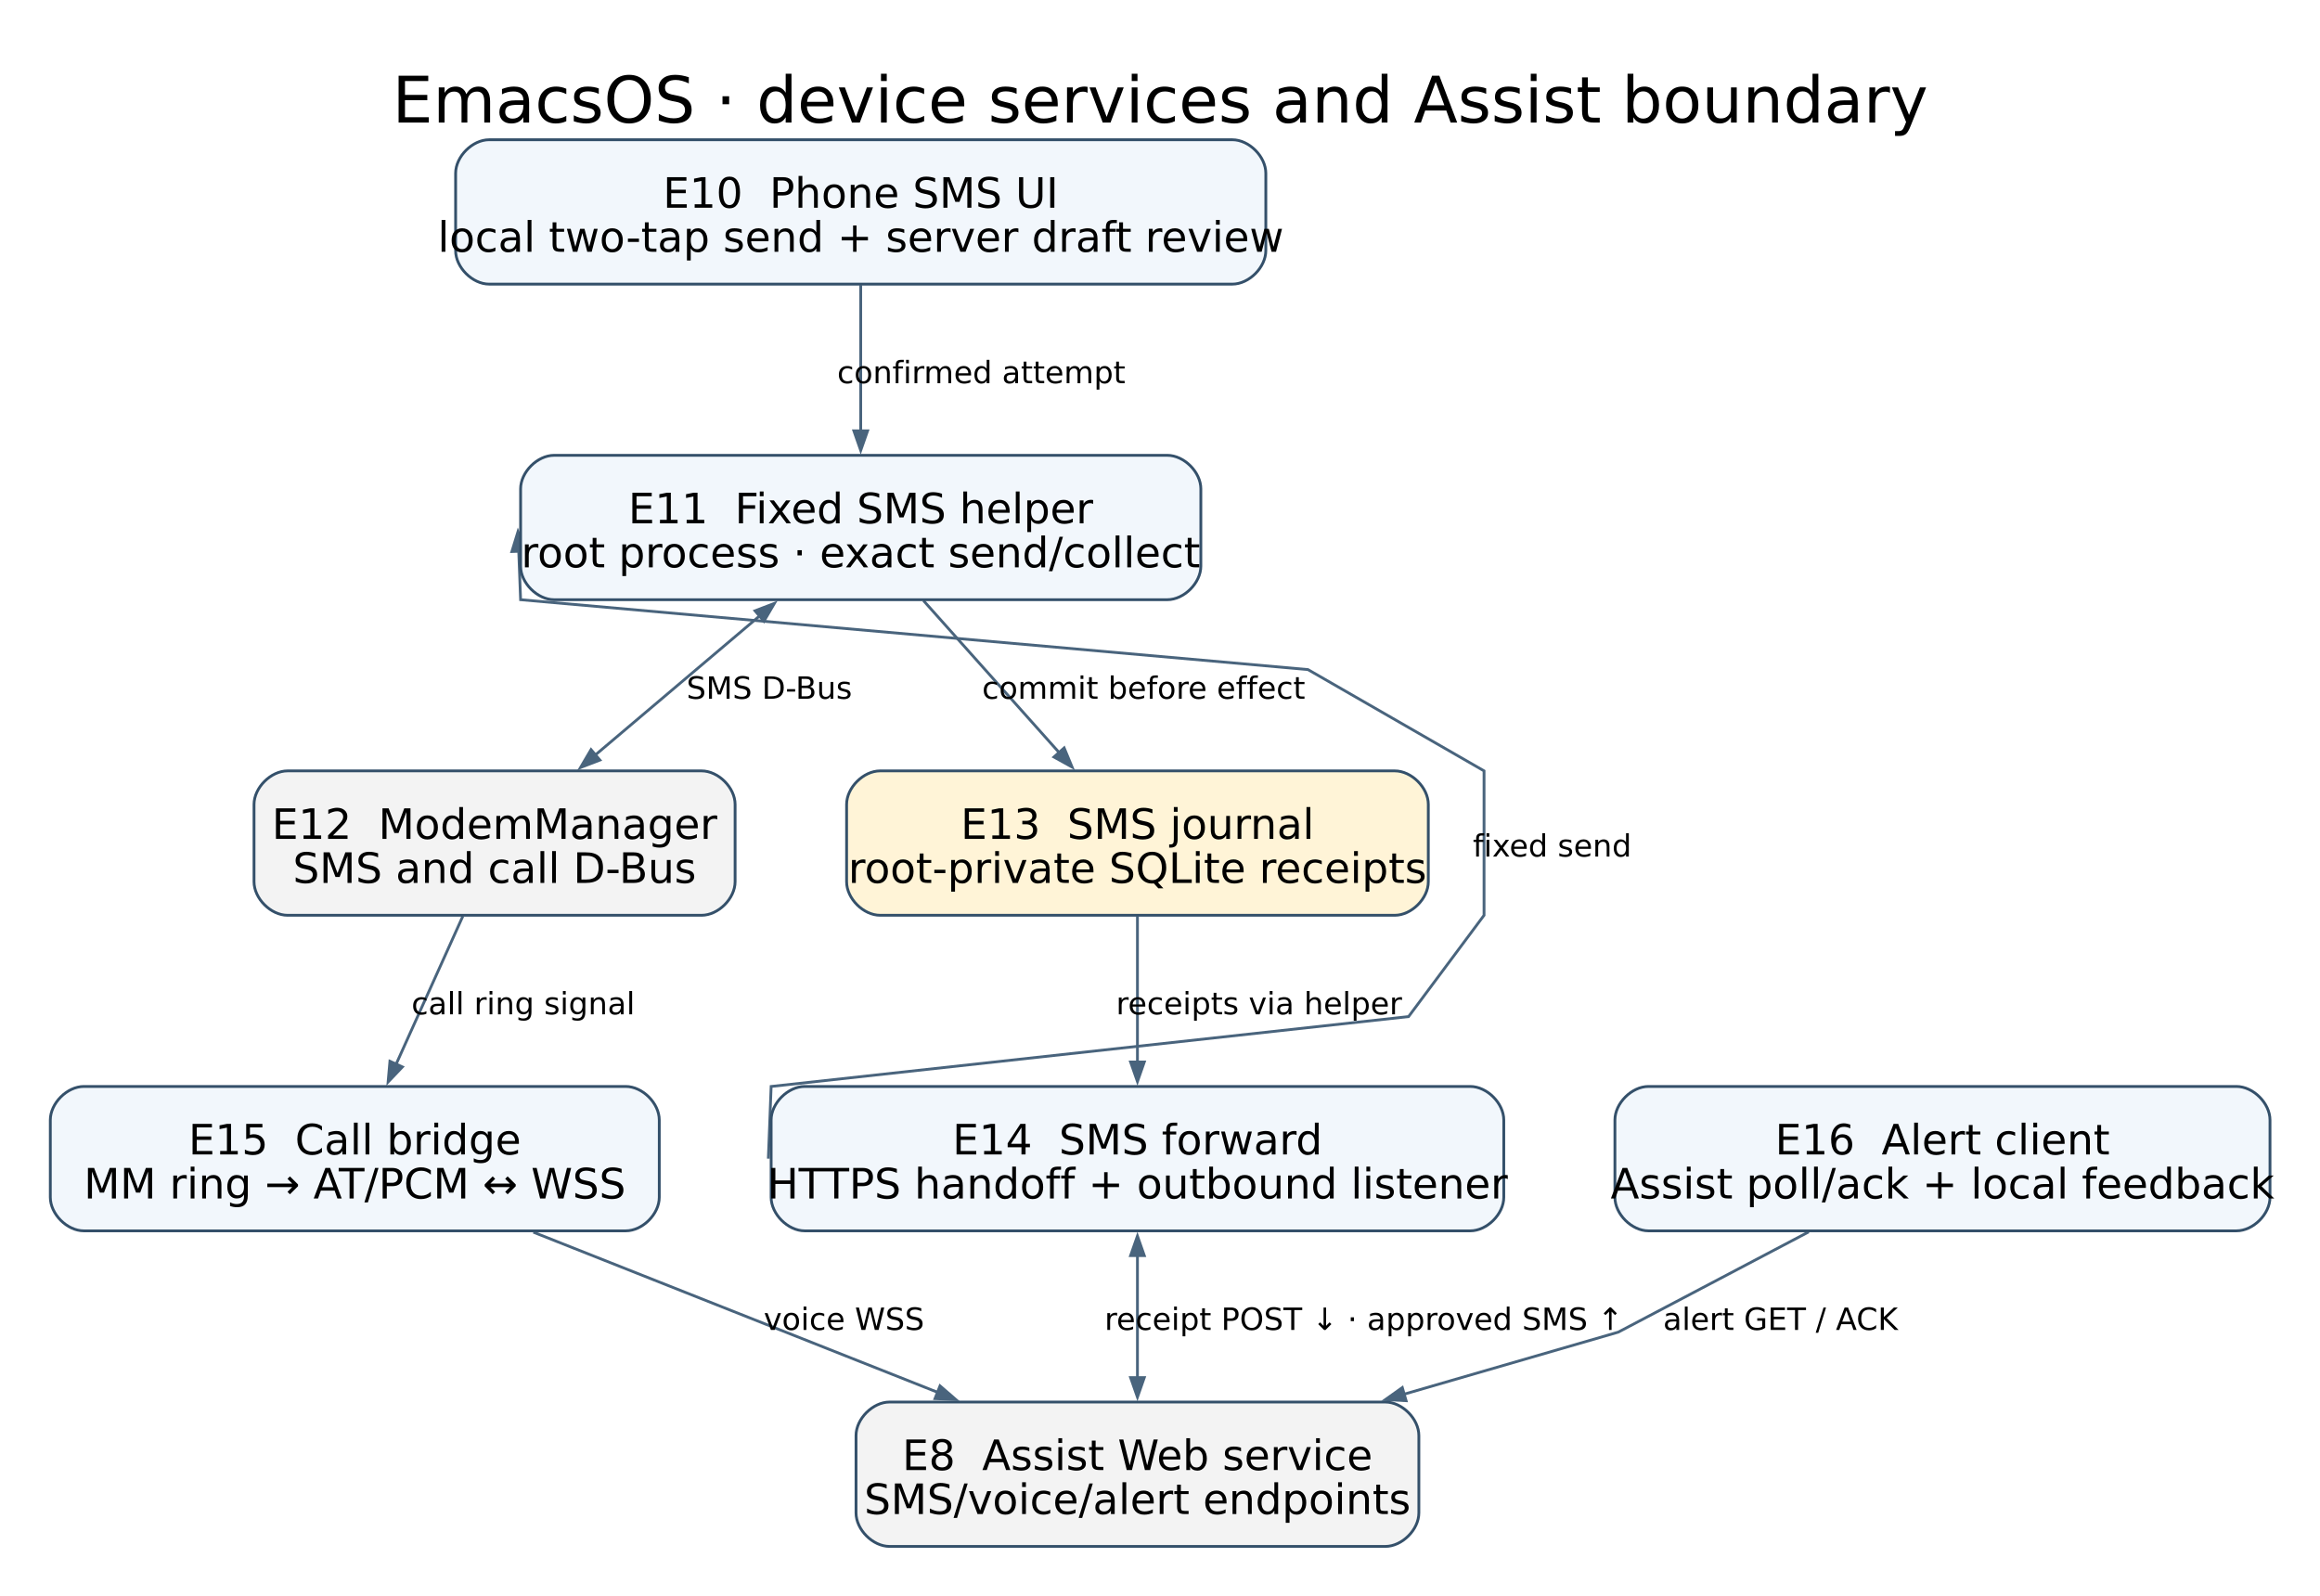
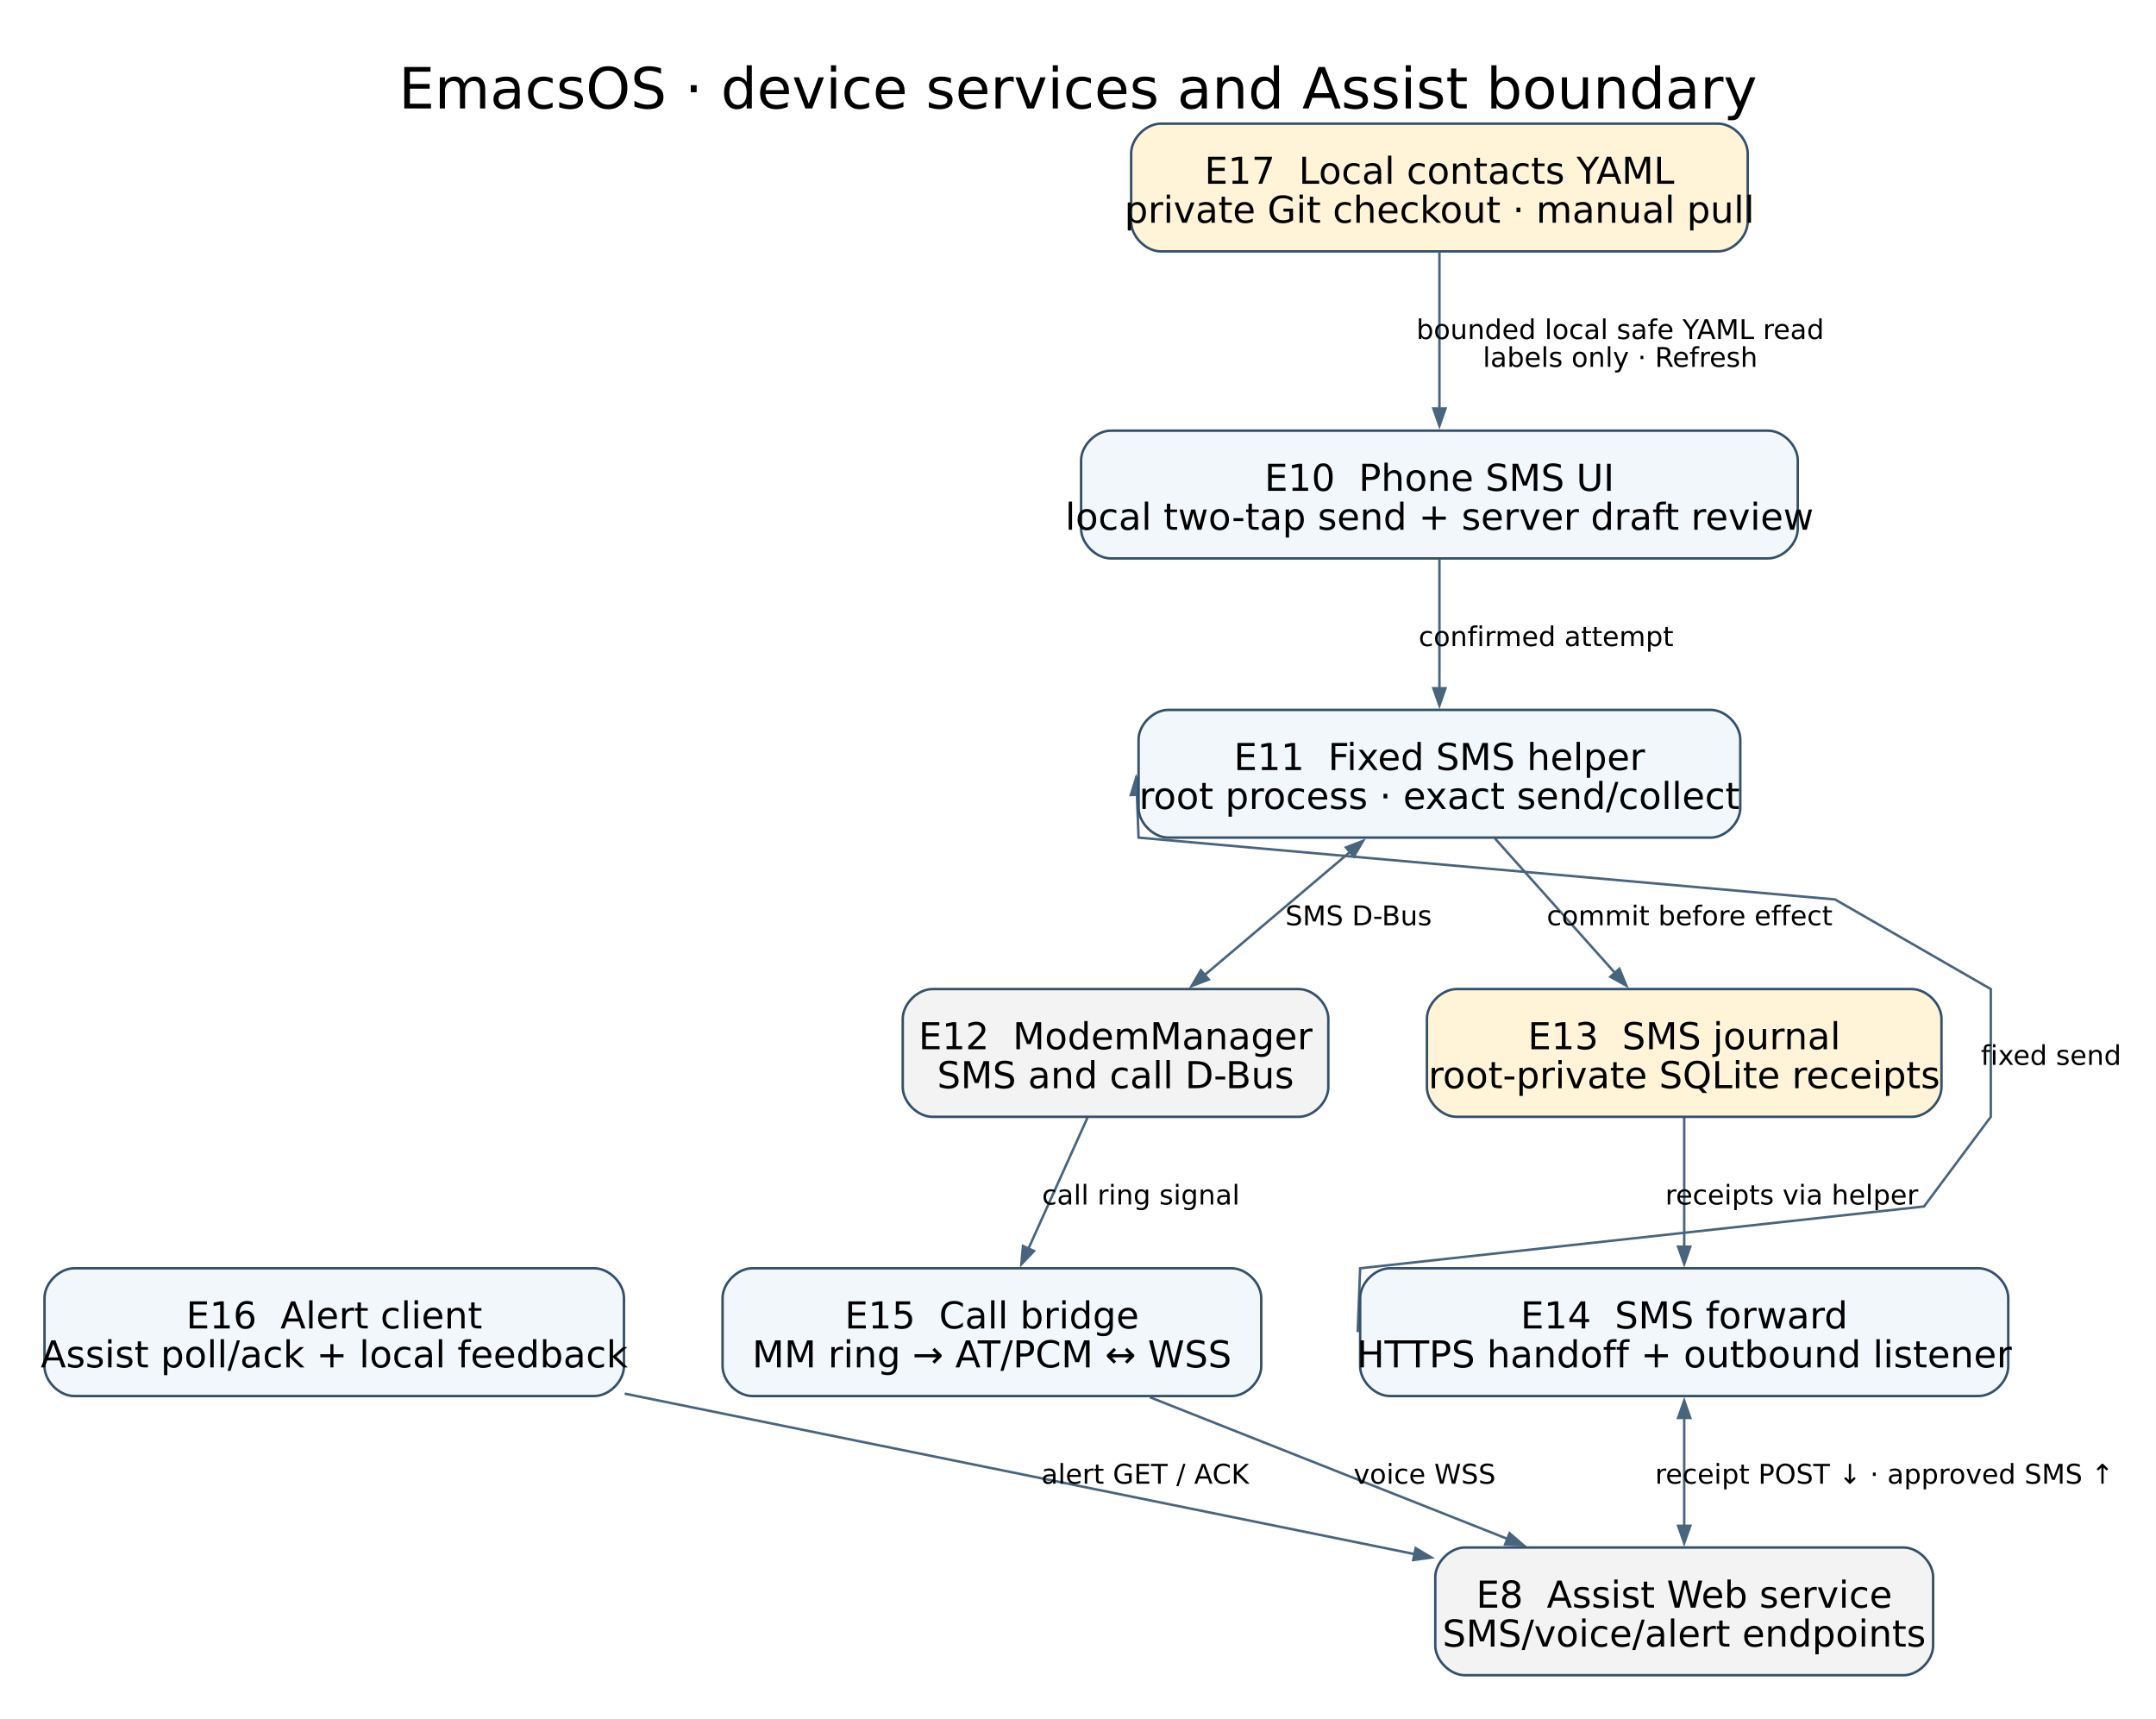
- <svg xmlns="http://www.w3.org/2000/svg" width="830pt" height="571pt" viewBox="0.00 0.00 830.00 571.00">
-   <g id="graph0" class="graph" transform="scale(1 1) rotate(0) translate(18 553.3)">
-     <polygon fill="white" stroke="none" points="-18,18 -18,-553.3 812.11,-553.3 812.11,18 -18,18" />
-     <text xml:space="preserve" text-anchor="middle" x="397.06" y="-509.45" font-family="DejaVu Sans" font-size="23.00">EmacsOS · device services and Assist boundary</text>
-     <g id="edge1" class="edge">
-       <path fill="none" stroke="#49647d" d="M289.93,-451.3C289.93,-435.85 289.93,-415.86 289.93,-399.07" />
-       <polygon fill="#49647d" stroke="#49647d" points="292.38,-399.14 289.93,-392.14 287.48,-399.14 292.38,-399.14" />
-       <text xml:space="preserve" text-anchor="middle" x="333.06" y="-416.19" font-family="DejaVu Sans" font-size="11.00">confirmed attempt</text>
-     </g>
+ <svg xmlns="http://www.w3.org/2000/svg" width="872pt" height="695pt" viewBox="0.00 0.00 872.00 695.00">
+   <g id="graph0" class="graph" transform="scale(1 1) rotate(0) translate(18 677.46)">
+     <polygon fill="white" stroke="none" points="-18,18 -18,-677.46 853.93,-677.46 853.93,18 -18,18" />
+     <text xml:space="preserve" text-anchor="middle" x="417.97" y="-633.61" font-family="DejaVu Sans" font-size="23.00">EmacsOS · device services and Assist boundary</text>
    <g id="edge2" class="edge">
-       <path fill="none" stroke="#49647d" d="M253.73,-332.91C235.29,-317.3 212.96,-298.39 194.6,-282.85" />
-       <polygon fill="#49647d" stroke="#49647d" points="252.12,-334.76 259.05,-337.41 255.29,-331.02 252.12,-334.76" />
-       <polygon fill="#49647d" stroke="#49647d" points="196.62,-281.35 189.69,-278.7 193.45,-285.09 196.62,-281.35" />
-       <text xml:space="preserve" text-anchor="middle" x="257.23" y="-303.28" font-family="DejaVu Sans" font-size="11.00">SMS D-Bus</text>
+       <path fill="none" stroke="#49647d" d="M564.18,-451.3C564.18,-435.85 564.18,-415.86 564.18,-399.07" />
+       <polygon fill="#49647d" stroke="#49647d" points="566.63,-399.14 564.18,-392.14 561.73,-399.14 566.63,-399.14" />
+       <text xml:space="preserve" text-anchor="middle" x="607.31" y="-416.19" font-family="DejaVu Sans" font-size="11.00">confirmed attempt</text>
    </g>
    <g id="edge3" class="edge">
-       <path fill="none" stroke="#49647d" d="M312.39,-338.39C326.82,-322.23 345.68,-301.11 361.06,-283.87" />
-       <polygon fill="#49647d" stroke="#49647d" points="362.71,-285.7 365.55,-278.85 359.06,-282.44 362.71,-285.7" />
-       <text xml:space="preserve" text-anchor="middle" x="391.15" y="-303.28" font-family="DejaVu Sans" font-size="11.00">commit before effect</text>
+       <path fill="none" stroke="#49647d" d="M527.98,-332.91C509.54,-317.3 487.21,-298.39 468.85,-282.85" />
+       <polygon fill="#49647d" stroke="#49647d" points="526.37,-334.76 533.3,-337.41 529.54,-331.02 526.37,-334.76" />
+       <polygon fill="#49647d" stroke="#49647d" points="470.87,-281.35 463.94,-278.7 467.7,-285.09 470.87,-281.35" />
+       <text xml:space="preserve" text-anchor="middle" x="531.48" y="-303.28" font-family="DejaVu Sans" font-size="11.00">SMS D-Bus</text>
+     </g>
+     <g id="edge4" class="edge">
+       <path fill="none" stroke="#49647d" d="M586.64,-338.39C601.07,-322.23 619.93,-301.11 635.31,-283.87" />
+       <polygon fill="#49647d" stroke="#49647d" points="636.96,-285.7 639.8,-278.85 633.31,-282.44 636.96,-285.7" />
+       <text xml:space="preserve" text-anchor="middle" x="665.4" y="-303.28" font-family="DejaVu Sans" font-size="11.00">commit before effect</text>
+     </g>
+     <g id="edge8" class="edge">
+       <path fill="none" stroke="#49647d" d="M421.83,-225.48C414.74,-209.74 405.53,-189.31 397.87,-172.33" />
+       <polygon fill="#49647d" stroke="#49647d" points="400.21,-171.56 395.1,-166.19 395.75,-173.58 400.21,-171.56" />
+       <text xml:space="preserve" text-anchor="middle" x="443.43" y="-190.37" font-family="DejaVu Sans" font-size="11.00">call ring signal</text>
+     </g>
+     <g id="edge5" class="edge">
+       <path fill="none" stroke="#49647d" d="M663.18,-225.48C663.18,-210.03 663.18,-190.04 663.18,-173.25" />
+       <polygon fill="#49647d" stroke="#49647d" points="665.63,-173.32 663.18,-166.32 660.73,-173.32 665.63,-173.32" />
+       <text xml:space="preserve" text-anchor="middle" x="706.68" y="-190.37" font-family="DejaVu Sans" font-size="11.00">receipts via helper</text>
    </g>
    <g id="edge7" class="edge">
-       <path fill="none" stroke="#49647d" d="M147.58,-225.48C140.49,-209.74 131.28,-189.31 123.62,-172.33" />
-       <polygon fill="#49647d" stroke="#49647d" points="125.96,-171.56 120.85,-166.19 121.5,-173.58 125.96,-171.56" />
-       <text xml:space="preserve" text-anchor="middle" x="169.18" y="-190.37" font-family="DejaVu Sans" font-size="11.00">call ring signal</text>
-     </g>
-     <g id="edge4" class="edge">
-       <path fill="none" stroke="#49647d" d="M388.93,-225.48C388.93,-210.03 388.93,-190.04 388.93,-173.25" />
-       <polygon fill="#49647d" stroke="#49647d" points="391.38,-173.32 388.93,-166.32 386.48,-173.32 391.38,-173.32" />
-       <text xml:space="preserve" text-anchor="middle" x="432.43" y="-190.37" font-family="DejaVu Sans" font-size="11.00">receipts via helper</text>
+       <path fill="none" stroke="#49647d" d="M531.12,-138.74C531.12,-138.74 532.12,-164.57 532.12,-164.57 532.12,-164.57 760.18,-189.57 760.18,-189.57 760.18,-189.57 787.18,-225.82 787.18,-225.82 787.18,-225.82 787.18,-277.48 787.18,-277.48 787.18,-277.48 724.18,-313.73 724.18,-313.73 724.18,-313.73 442.5,-338.73 442.5,-338.73 442.5,-338.73 442.12,-348.57 441.83,-356.1" />
+       <polygon fill="#49647d" stroke="#49647d" points="439.38,-355.96 441.56,-363.05 444.28,-356.15 439.38,-355.96" />
+       <text xml:space="preserve" text-anchor="middle" x="811.56" y="-246.82" font-family="DejaVu Sans" font-size="11.00">fixed send</text>
    </g>
    <g id="edge6" class="edge">
-       <path fill="none" stroke="#49647d" d="M256.88,-138.74C256.88,-138.74 257.88,-164.57 257.88,-164.57 257.88,-164.57 485.93,-189.57 485.93,-189.57 485.93,-189.57 512.93,-225.82 512.93,-225.82 512.93,-225.82 512.93,-277.48 512.93,-277.48 512.93,-277.48 449.93,-313.73 449.93,-313.73 449.93,-313.73 168.25,-338.73 168.25,-338.73 168.25,-338.73 167.87,-348.57 167.58,-356.1" />
-       <polygon fill="#49647d" stroke="#49647d" points="165.13,-355.96 167.31,-363.05 170.03,-356.15 165.13,-355.96" />
-       <text xml:space="preserve" text-anchor="middle" x="537.31" y="-246.82" font-family="DejaVu Sans" font-size="11.00">fixed send</text>
-     </g>
-     <g id="edge5" class="edge">
-       <path fill="none" stroke="#49647d" d="M388.93,-104.12C388.93,-90.2 388.93,-74.11 388.93,-60.22" />
-       <polygon fill="#49647d" stroke="#49647d" points="386.48,-104.06 388.93,-111.06 391.38,-104.06 386.48,-104.06" />
-       <polygon fill="#49647d" stroke="#49647d" points="391.38,-60.41 388.93,-53.41 386.48,-60.41 391.38,-60.41" />
-       <text xml:space="preserve" text-anchor="middle" x="469.93" y="-77.46" font-family="DejaVu Sans" font-size="11.00">receipt POST ↓ · approved SMS ↑</text>
-     </g>
-     <g id="edge8" class="edge">
-       <path fill="none" stroke="#49647d" d="M172.82,-112.43C215.91,-95.37 272.82,-72.82 317.42,-55.15" />
-       <polygon fill="#49647d" stroke="#49647d" points="318.3,-57.44 323.91,-52.58 316.5,-52.88 318.3,-57.44" />
-       <text xml:space="preserve" text-anchor="middle" x="283.95" y="-77.46" font-family="DejaVu Sans" font-size="11.00">voice WSS</text>
+       <path fill="none" stroke="#49647d" d="M663.18,-104.12C663.18,-90.2 663.18,-74.11 663.18,-60.22" />
+       <polygon fill="#49647d" stroke="#49647d" points="660.73,-104.06 663.18,-111.06 665.63,-104.06 660.73,-104.06" />
+       <polygon fill="#49647d" stroke="#49647d" points="665.63,-60.41 663.18,-53.41 660.73,-60.41 665.63,-60.41" />
+       <text xml:space="preserve" text-anchor="middle" x="744.18" y="-77.46" font-family="DejaVu Sans" font-size="11.00">receipt POST ↓ · approved SMS ↑</text>
    </g>
    <g id="edge9" class="edge">
-       <path fill="none" stroke="#49647d" d="M629.08,-112.54C597.13,-95.72 560.93,-76.66 560.93,-76.66 560.93,-76.66 523.87,-65.92 484.16,-54.42" />
-       <polygon fill="#49647d" stroke="#49647d" points="485.05,-52.13 477.64,-52.53 483.69,-56.83 485.05,-52.13" />
-       <text xml:space="preserve" text-anchor="middle" x="619" y="-77.46" font-family="DejaVu Sans" font-size="11.00">alert GET / ACK</text>
+       <path fill="none" stroke="#49647d" d="M447.07,-112.43C490.16,-95.37 547.07,-72.82 591.67,-55.15" />
+       <polygon fill="#49647d" stroke="#49647d" points="592.55,-57.44 598.16,-52.58 590.75,-52.88 592.55,-57.44" />
+       <text xml:space="preserve" text-anchor="middle" x="558.2" y="-77.46" font-family="DejaVu Sans" font-size="11.00">voice WSS</text>
+     </g>
+     <g id="edge10" class="edge">
+       <path fill="none" stroke="#49647d" d="M234.65,-113.88C329.42,-94.63 461.71,-67.75 554.16,-48.98" />
+       <polygon fill="#49647d" stroke="#49647d" points="554.56,-51.39 560.93,-47.6 553.58,-46.59 554.56,-51.39" />
+       <text xml:space="preserve" text-anchor="middle" x="445.18" y="-77.46" font-family="DejaVu Sans" font-size="11.00">alert GET / ACK</text>
+     </g>
+     <g id="edge1" class="edge">
+       <path fill="none" stroke="#49647d" d="M564.18,-575.32C564.18,-557.06 564.18,-532.2 564.18,-512.25" />
+       <polygon fill="#49647d" stroke="#49647d" points="566.63,-512.26 564.18,-505.26 561.73,-512.26 566.63,-512.26" />
+       <text xml:space="preserve" text-anchor="middle" x="637.31" y="-540.35" font-family="DejaVu Sans" font-size="11.00">bounded local safe YAML read</text>
+       <text xml:space="preserve" text-anchor="middle" x="637.31" y="-529.1" font-family="DejaVu Sans" font-size="11.00">labels only · Refresh</text>
    </g>
    <g id="node1" class="node">
-       <path fill="#f2f7fc" stroke="#34506a" d="M422.86,-503.3C422.86,-503.3 157,-503.3 157,-503.3 151,-503.3 145,-497.3 145,-491.3 145,-491.3 145,-463.64 145,-463.64 145,-457.64 151,-451.64 157,-451.64 157,-451.64 422.86,-451.64 422.86,-451.64 428.86,-451.64 434.86,-457.64 434.86,-463.64 434.86,-463.64 434.86,-491.3 434.86,-491.3 434.86,-497.3 428.86,-503.3 422.86,-503.3" />
-       <text xml:space="preserve" text-anchor="middle" x="289.93" y="-478.97" font-family="DejaVu Sans" font-size="15.00">E10  Phone SMS UI</text>
-       <text xml:space="preserve" text-anchor="middle" x="289.93" y="-463.22" font-family="DejaVu Sans" font-size="15.00">local two-tap send + server draft review</text>
+       <path fill="#f2f7fc" stroke="#34506a" d="M697.11,-503.3C697.11,-503.3 431.25,-503.3 431.25,-503.3 425.25,-503.3 419.25,-497.3 419.25,-491.3 419.25,-491.3 419.25,-463.64 419.25,-463.64 419.25,-457.64 425.25,-451.64 431.25,-451.64 431.25,-451.64 697.11,-451.64 697.11,-451.64 703.11,-451.64 709.11,-457.64 709.11,-463.64 709.11,-463.64 709.11,-491.3 709.11,-491.3 709.11,-497.3 703.11,-503.3 697.11,-503.3" />
+       <text xml:space="preserve" text-anchor="middle" x="564.18" y="-478.97" font-family="DejaVu Sans" font-size="15.00">E10  Phone SMS UI</text>
+       <text xml:space="preserve" text-anchor="middle" x="564.18" y="-463.22" font-family="DejaVu Sans" font-size="15.00">local two-tap send + server draft review</text>
    </g>
    <g id="node2" class="node">
-       <path fill="#f2f7fc" stroke="#34506a" d="M399.61,-390.39C399.61,-390.39 180.25,-390.39 180.25,-390.39 174.25,-390.39 168.25,-384.39 168.25,-378.39 168.25,-378.39 168.25,-350.73 168.25,-350.73 168.25,-344.73 174.25,-338.73 180.25,-338.73 180.25,-338.73 399.61,-338.73 399.61,-338.73 405.61,-338.73 411.61,-344.73 411.61,-350.73 411.61,-350.73 411.61,-378.39 411.61,-378.39 411.61,-384.39 405.61,-390.39 399.61,-390.39" />
-       <text xml:space="preserve" text-anchor="middle" x="289.93" y="-366.06" font-family="DejaVu Sans" font-size="15.00">E11  Fixed SMS helper</text>
-       <text xml:space="preserve" text-anchor="middle" x="289.93" y="-350.31" font-family="DejaVu Sans" font-size="15.00">root process · exact send/collect</text>
+       <path fill="#f2f7fc" stroke="#34506a" d="M673.86,-390.39C673.86,-390.39 454.5,-390.39 454.5,-390.39 448.5,-390.39 442.5,-384.39 442.5,-378.39 442.5,-378.39 442.5,-350.73 442.5,-350.73 442.5,-344.73 448.5,-338.73 454.5,-338.73 454.5,-338.73 673.86,-338.73 673.86,-338.73 679.86,-338.73 685.86,-344.73 685.86,-350.73 685.86,-350.73 685.86,-378.39 685.86,-378.39 685.86,-384.39 679.86,-390.39 673.86,-390.39" />
+       <text xml:space="preserve" text-anchor="middle" x="564.18" y="-366.06" font-family="DejaVu Sans" font-size="15.00">E11  Fixed SMS helper</text>
+       <text xml:space="preserve" text-anchor="middle" x="564.18" y="-350.31" font-family="DejaVu Sans" font-size="15.00">root process · exact send/collect</text>
    </g>
    <g id="node3" class="node">
-       <path fill="#f3f3f3" stroke="#34506a" d="M232.99,-277.48C232.99,-277.48 84.88,-277.48 84.88,-277.48 78.88,-277.48 72.88,-271.48 72.88,-265.48 72.88,-265.48 72.88,-237.82 72.88,-237.82 72.88,-231.82 78.88,-225.82 84.88,-225.82 84.88,-225.82 232.99,-225.82 232.99,-225.82 238.99,-225.82 244.99,-231.82 244.99,-237.82 244.99,-237.82 244.99,-265.48 244.99,-265.48 244.99,-271.48 238.99,-277.48 232.99,-277.48" />
-       <text xml:space="preserve" text-anchor="middle" x="158.93" y="-253.15" font-family="DejaVu Sans" font-size="15.00">E12  ModemManager</text>
-       <text xml:space="preserve" text-anchor="middle" x="158.93" y="-237.4" font-family="DejaVu Sans" font-size="15.00">SMS and call D-Bus</text>
+       <path fill="#f3f3f3" stroke="#34506a" d="M507.24,-277.48C507.24,-277.48 359.12,-277.48 359.12,-277.48 353.12,-277.48 347.12,-271.48 347.12,-265.48 347.12,-265.48 347.12,-237.82 347.12,-237.82 347.12,-231.82 353.12,-225.82 359.12,-225.82 359.12,-225.82 507.24,-225.82 507.24,-225.82 513.24,-225.82 519.24,-231.82 519.24,-237.82 519.24,-237.82 519.24,-265.48 519.24,-265.48 519.24,-271.48 513.24,-277.48 507.24,-277.48" />
+       <text xml:space="preserve" text-anchor="middle" x="433.18" y="-253.15" font-family="DejaVu Sans" font-size="15.00">E12  ModemManager</text>
+       <text xml:space="preserve" text-anchor="middle" x="433.18" y="-237.4" font-family="DejaVu Sans" font-size="15.00">SMS and call D-Bus</text>
    </g>
    <g id="node4" class="node">
-       <path fill="#fff4d7" stroke="#34506a" d="M480.99,-277.48C480.99,-277.48 296.88,-277.48 296.88,-277.48 290.88,-277.48 284.88,-271.48 284.88,-265.48 284.88,-265.48 284.88,-237.82 284.88,-237.82 284.88,-231.82 290.88,-225.82 296.88,-225.82 296.88,-225.82 480.99,-225.82 480.99,-225.82 486.99,-225.82 492.99,-231.82 492.99,-237.82 492.99,-237.82 492.99,-265.48 492.99,-265.48 492.99,-271.48 486.99,-277.48 480.99,-277.48" />
-       <text xml:space="preserve" text-anchor="middle" x="388.93" y="-253.15" font-family="DejaVu Sans" font-size="15.00">E13  SMS journal</text>
-       <text xml:space="preserve" text-anchor="middle" x="388.93" y="-237.4" font-family="DejaVu Sans" font-size="15.00">root-private SQLite receipts</text>
+       <path fill="#fff4d7" stroke="#34506a" d="M755.24,-277.48C755.24,-277.48 571.12,-277.48 571.12,-277.48 565.12,-277.48 559.12,-271.48 559.12,-265.48 559.12,-265.48 559.12,-237.82 559.12,-237.82 559.12,-231.82 565.12,-225.82 571.12,-225.82 571.12,-225.82 755.24,-225.82 755.24,-225.82 761.24,-225.82 767.24,-231.82 767.24,-237.82 767.24,-237.82 767.24,-265.48 767.24,-265.48 767.24,-271.48 761.24,-277.48 755.24,-277.48" />
+       <text xml:space="preserve" text-anchor="middle" x="663.18" y="-253.15" font-family="DejaVu Sans" font-size="15.00">E13  SMS journal</text>
+       <text xml:space="preserve" text-anchor="middle" x="663.18" y="-237.4" font-family="DejaVu Sans" font-size="15.00">root-private SQLite receipts</text>
    </g>
    <g id="node5" class="node">
-       <path fill="#f2f7fc" stroke="#34506a" d="M507.99,-164.57C507.99,-164.57 269.88,-164.57 269.88,-164.57 263.88,-164.57 257.88,-158.57 257.88,-152.57 257.88,-152.57 257.88,-124.91 257.88,-124.91 257.88,-118.91 263.88,-112.91 269.88,-112.91 269.88,-112.91 507.99,-112.91 507.99,-112.91 513.99,-112.91 519.99,-118.91 519.99,-124.91 519.99,-124.91 519.99,-152.57 519.99,-152.57 519.99,-158.57 513.99,-164.57 507.99,-164.57" />
-       <text xml:space="preserve" text-anchor="middle" x="388.93" y="-140.24" font-family="DejaVu Sans" font-size="15.00">E14  SMS forward</text>
-       <text xml:space="preserve" text-anchor="middle" x="388.93" y="-124.49" font-family="DejaVu Sans" font-size="15.00">HTTPS handoff + outbound listener</text>
+       <path fill="#f2f7fc" stroke="#34506a" d="M782.24,-164.57C782.24,-164.57 544.12,-164.57 544.12,-164.57 538.12,-164.57 532.12,-158.57 532.12,-152.57 532.12,-152.57 532.12,-124.91 532.12,-124.91 532.12,-118.91 538.12,-112.91 544.12,-112.91 544.12,-112.91 782.24,-112.91 782.24,-112.91 788.24,-112.91 794.24,-118.91 794.24,-124.91 794.24,-124.91 794.24,-152.57 794.24,-152.57 794.24,-158.57 788.24,-164.57 782.24,-164.57" />
+       <text xml:space="preserve" text-anchor="middle" x="663.18" y="-140.24" font-family="DejaVu Sans" font-size="15.00">E14  SMS forward</text>
+       <text xml:space="preserve" text-anchor="middle" x="663.18" y="-124.49" font-family="DejaVu Sans" font-size="15.00">HTTPS handoff + outbound listener</text>
    </g>
    <g id="node6" class="node">
-       <path fill="#f3f3f3" stroke="#34506a" d="M477.61,-51.66C477.61,-51.66 300.25,-51.66 300.25,-51.66 294.25,-51.66 288.25,-45.66 288.25,-39.66 288.25,-39.66 288.25,-12 288.25,-12 288.25,-6 294.25,0 300.25,0 300.25,0 477.61,0 477.61,0 483.61,0 489.61,-6 489.61,-12 489.61,-12 489.61,-39.66 489.61,-39.66 489.61,-45.66 483.61,-51.66 477.61,-51.66" />
-       <text xml:space="preserve" text-anchor="middle" x="388.93" y="-27.33" font-family="DejaVu Sans" font-size="15.00">E8  Assist Web service</text>
-       <text xml:space="preserve" text-anchor="middle" x="388.93" y="-11.58" font-family="DejaVu Sans" font-size="15.00">SMS/voice/alert endpoints</text>
+       <path fill="#f3f3f3" stroke="#34506a" d="M751.86,-51.66C751.86,-51.66 574.5,-51.66 574.5,-51.66 568.5,-51.66 562.5,-45.66 562.5,-39.66 562.5,-39.66 562.5,-12 562.5,-12 562.5,-6 568.5,0 574.5,0 574.5,0 751.86,0 751.86,0 757.86,0 763.86,-6 763.86,-12 763.86,-12 763.86,-39.66 763.86,-39.66 763.86,-45.66 757.86,-51.66 751.86,-51.66" />
+       <text xml:space="preserve" text-anchor="middle" x="663.18" y="-27.33" font-family="DejaVu Sans" font-size="15.00">E8  Assist Web service</text>
+       <text xml:space="preserve" text-anchor="middle" x="663.18" y="-11.58" font-family="DejaVu Sans" font-size="15.00">SMS/voice/alert endpoints</text>
    </g>
    <g id="node7" class="node">
-       <path fill="#f2f7fc" stroke="#34506a" d="M205.86,-164.57C205.86,-164.57 12,-164.57 12,-164.57 6,-164.57 0,-158.57 0,-152.57 0,-152.57 0,-124.91 0,-124.91 0,-118.91 6,-112.91 12,-112.91 12,-112.91 205.86,-112.91 205.86,-112.91 211.86,-112.91 217.86,-118.91 217.86,-124.91 217.86,-124.91 217.86,-152.57 217.86,-152.57 217.86,-158.57 211.86,-164.57 205.86,-164.57" />
-       <text xml:space="preserve" text-anchor="middle" x="108.93" y="-140.24" font-family="DejaVu Sans" font-size="15.00">E15  Call bridge</text>
-       <text xml:space="preserve" text-anchor="middle" x="108.93" y="-124.49" font-family="DejaVu Sans" font-size="15.00">MM ring → AT/PCM ↔ WSS</text>
+       <path fill="#f2f7fc" stroke="#34506a" d="M480.11,-164.57C480.11,-164.57 286.25,-164.57 286.25,-164.57 280.25,-164.57 274.25,-158.57 274.25,-152.57 274.25,-152.57 274.25,-124.91 274.25,-124.91 274.25,-118.91 280.25,-112.91 286.25,-112.91 286.25,-112.91 480.11,-112.91 480.11,-112.91 486.11,-112.91 492.11,-118.91 492.11,-124.91 492.11,-124.91 492.11,-152.57 492.11,-152.57 492.11,-158.57 486.11,-164.57 480.11,-164.57" />
+       <text xml:space="preserve" text-anchor="middle" x="383.18" y="-140.24" font-family="DejaVu Sans" font-size="15.00">E15  Call bridge</text>
+       <text xml:space="preserve" text-anchor="middle" x="383.18" y="-124.49" font-family="DejaVu Sans" font-size="15.00">MM ring → AT/PCM ↔ WSS</text>
    </g>
    <g id="node8" class="node">
-       <path fill="#f2f7fc" stroke="#34506a" d="M782.11,-164.57C782.11,-164.57 571.75,-164.57 571.75,-164.57 565.75,-164.57 559.75,-158.57 559.75,-152.57 559.75,-152.57 559.75,-124.91 559.75,-124.91 559.75,-118.91 565.75,-112.91 571.75,-112.91 571.75,-112.91 782.11,-112.91 782.11,-112.91 788.11,-112.91 794.11,-118.91 794.11,-124.91 794.11,-124.91 794.11,-152.57 794.11,-152.57 794.11,-158.57 788.11,-164.57 782.11,-164.57" />
-       <text xml:space="preserve" text-anchor="middle" x="676.93" y="-140.24" font-family="DejaVu Sans" font-size="15.00">E16  Alert client</text>
-       <text xml:space="preserve" text-anchor="middle" x="676.93" y="-124.49" font-family="DejaVu Sans" font-size="15.00">Assist poll/ack + local feedback</text>
+       <path fill="#f2f7fc" stroke="#34506a" d="M222.36,-164.57C222.36,-164.57 12,-164.57 12,-164.57 6,-164.57 0,-158.57 0,-152.57 0,-152.57 0,-124.91 0,-124.91 0,-118.91 6,-112.91 12,-112.91 12,-112.91 222.36,-112.91 222.36,-112.91 228.36,-112.91 234.36,-118.91 234.36,-124.91 234.36,-124.91 234.36,-152.57 234.36,-152.57 234.36,-158.57 228.36,-164.57 222.36,-164.57" />
+       <text xml:space="preserve" text-anchor="middle" x="117.18" y="-140.24" font-family="DejaVu Sans" font-size="15.00">E16  Alert client</text>
+       <text xml:space="preserve" text-anchor="middle" x="117.18" y="-124.49" font-family="DejaVu Sans" font-size="15.00">Assist poll/ack + local feedback</text>
+     </g>
+     <g id="node9" class="node">
+       <path fill="#fff4d7" stroke="#34506a" d="M676.86,-627.46C676.86,-627.46 451.5,-627.46 451.5,-627.46 445.5,-627.46 439.5,-621.46 439.5,-615.46 439.5,-615.46 439.5,-587.8 439.5,-587.8 439.5,-581.8 445.5,-575.8 451.5,-575.8 451.5,-575.8 676.86,-575.8 676.86,-575.8 682.86,-575.8 688.86,-581.8 688.86,-587.8 688.86,-587.8 688.86,-615.46 688.86,-615.46 688.86,-621.46 682.86,-627.46 676.86,-627.46" />
+       <text xml:space="preserve" text-anchor="middle" x="564.18" y="-603.13" font-family="DejaVu Sans" font-size="15.00">E17  Local contacts YAML</text>
+       <text xml:space="preserve" text-anchor="middle" x="564.18" y="-587.38" font-family="DejaVu Sans" font-size="15.00">private Git checkout · manual pull</text>
    </g>
  </g>
</svg>
